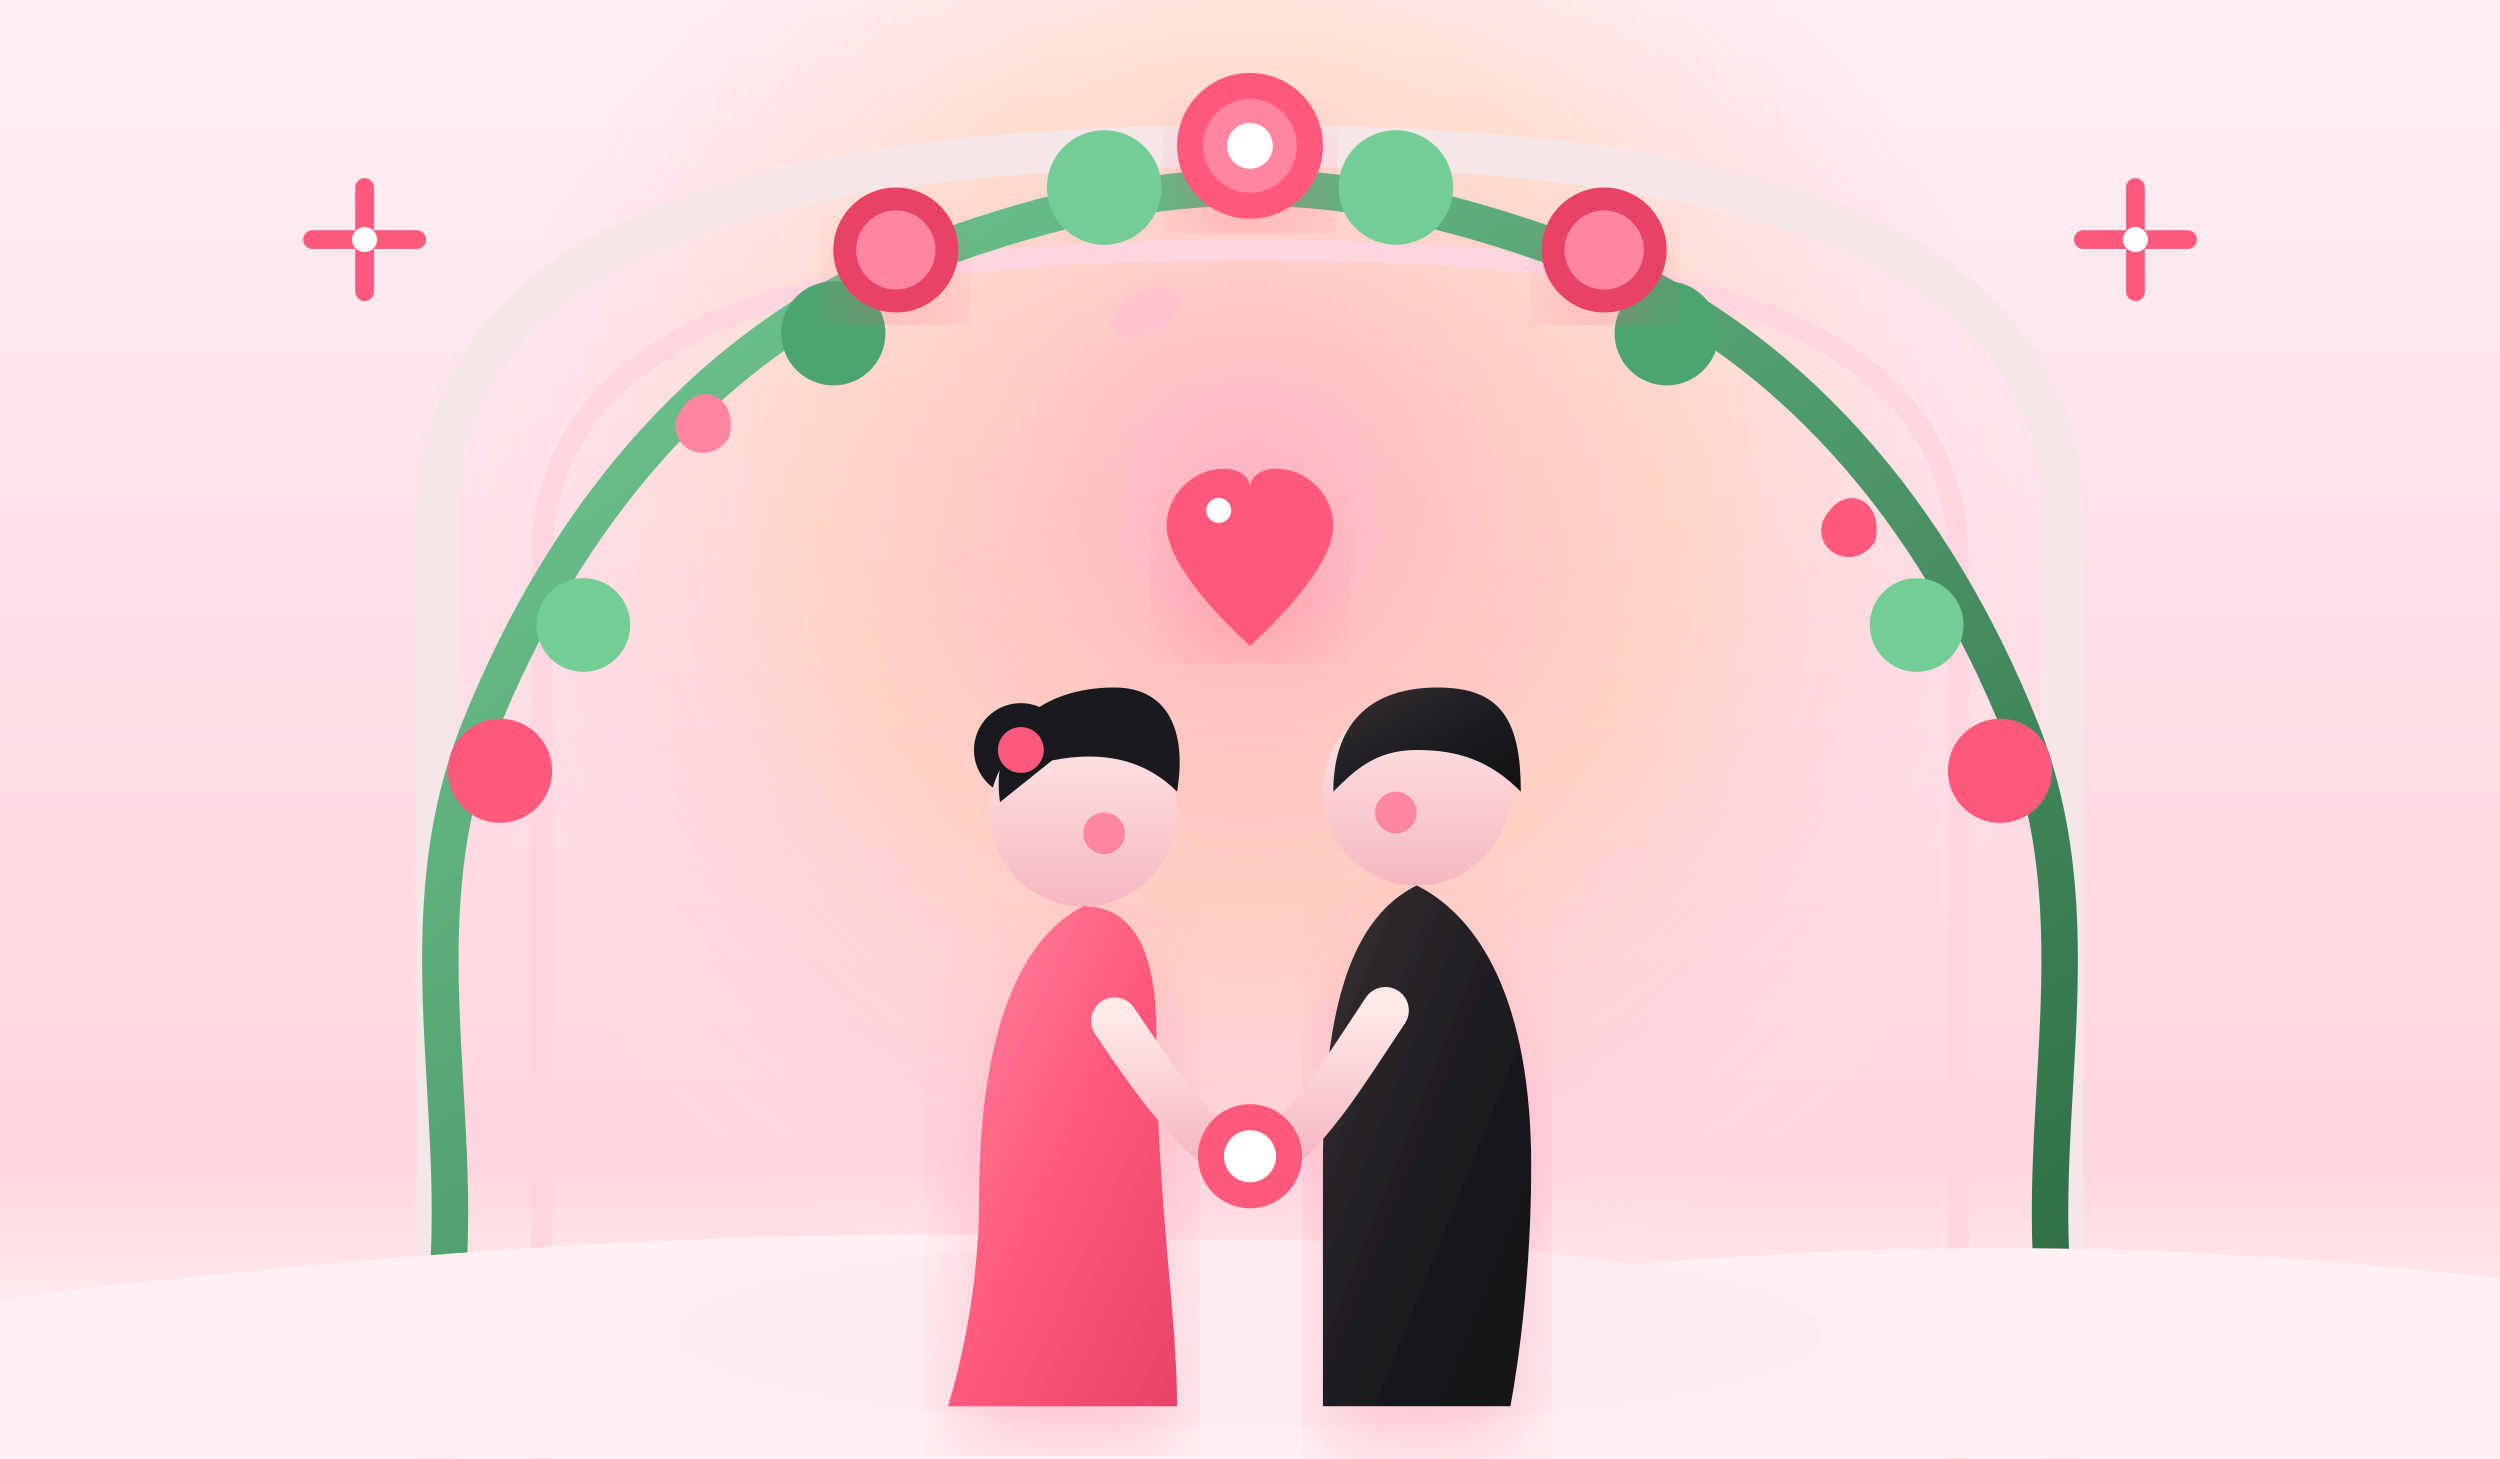
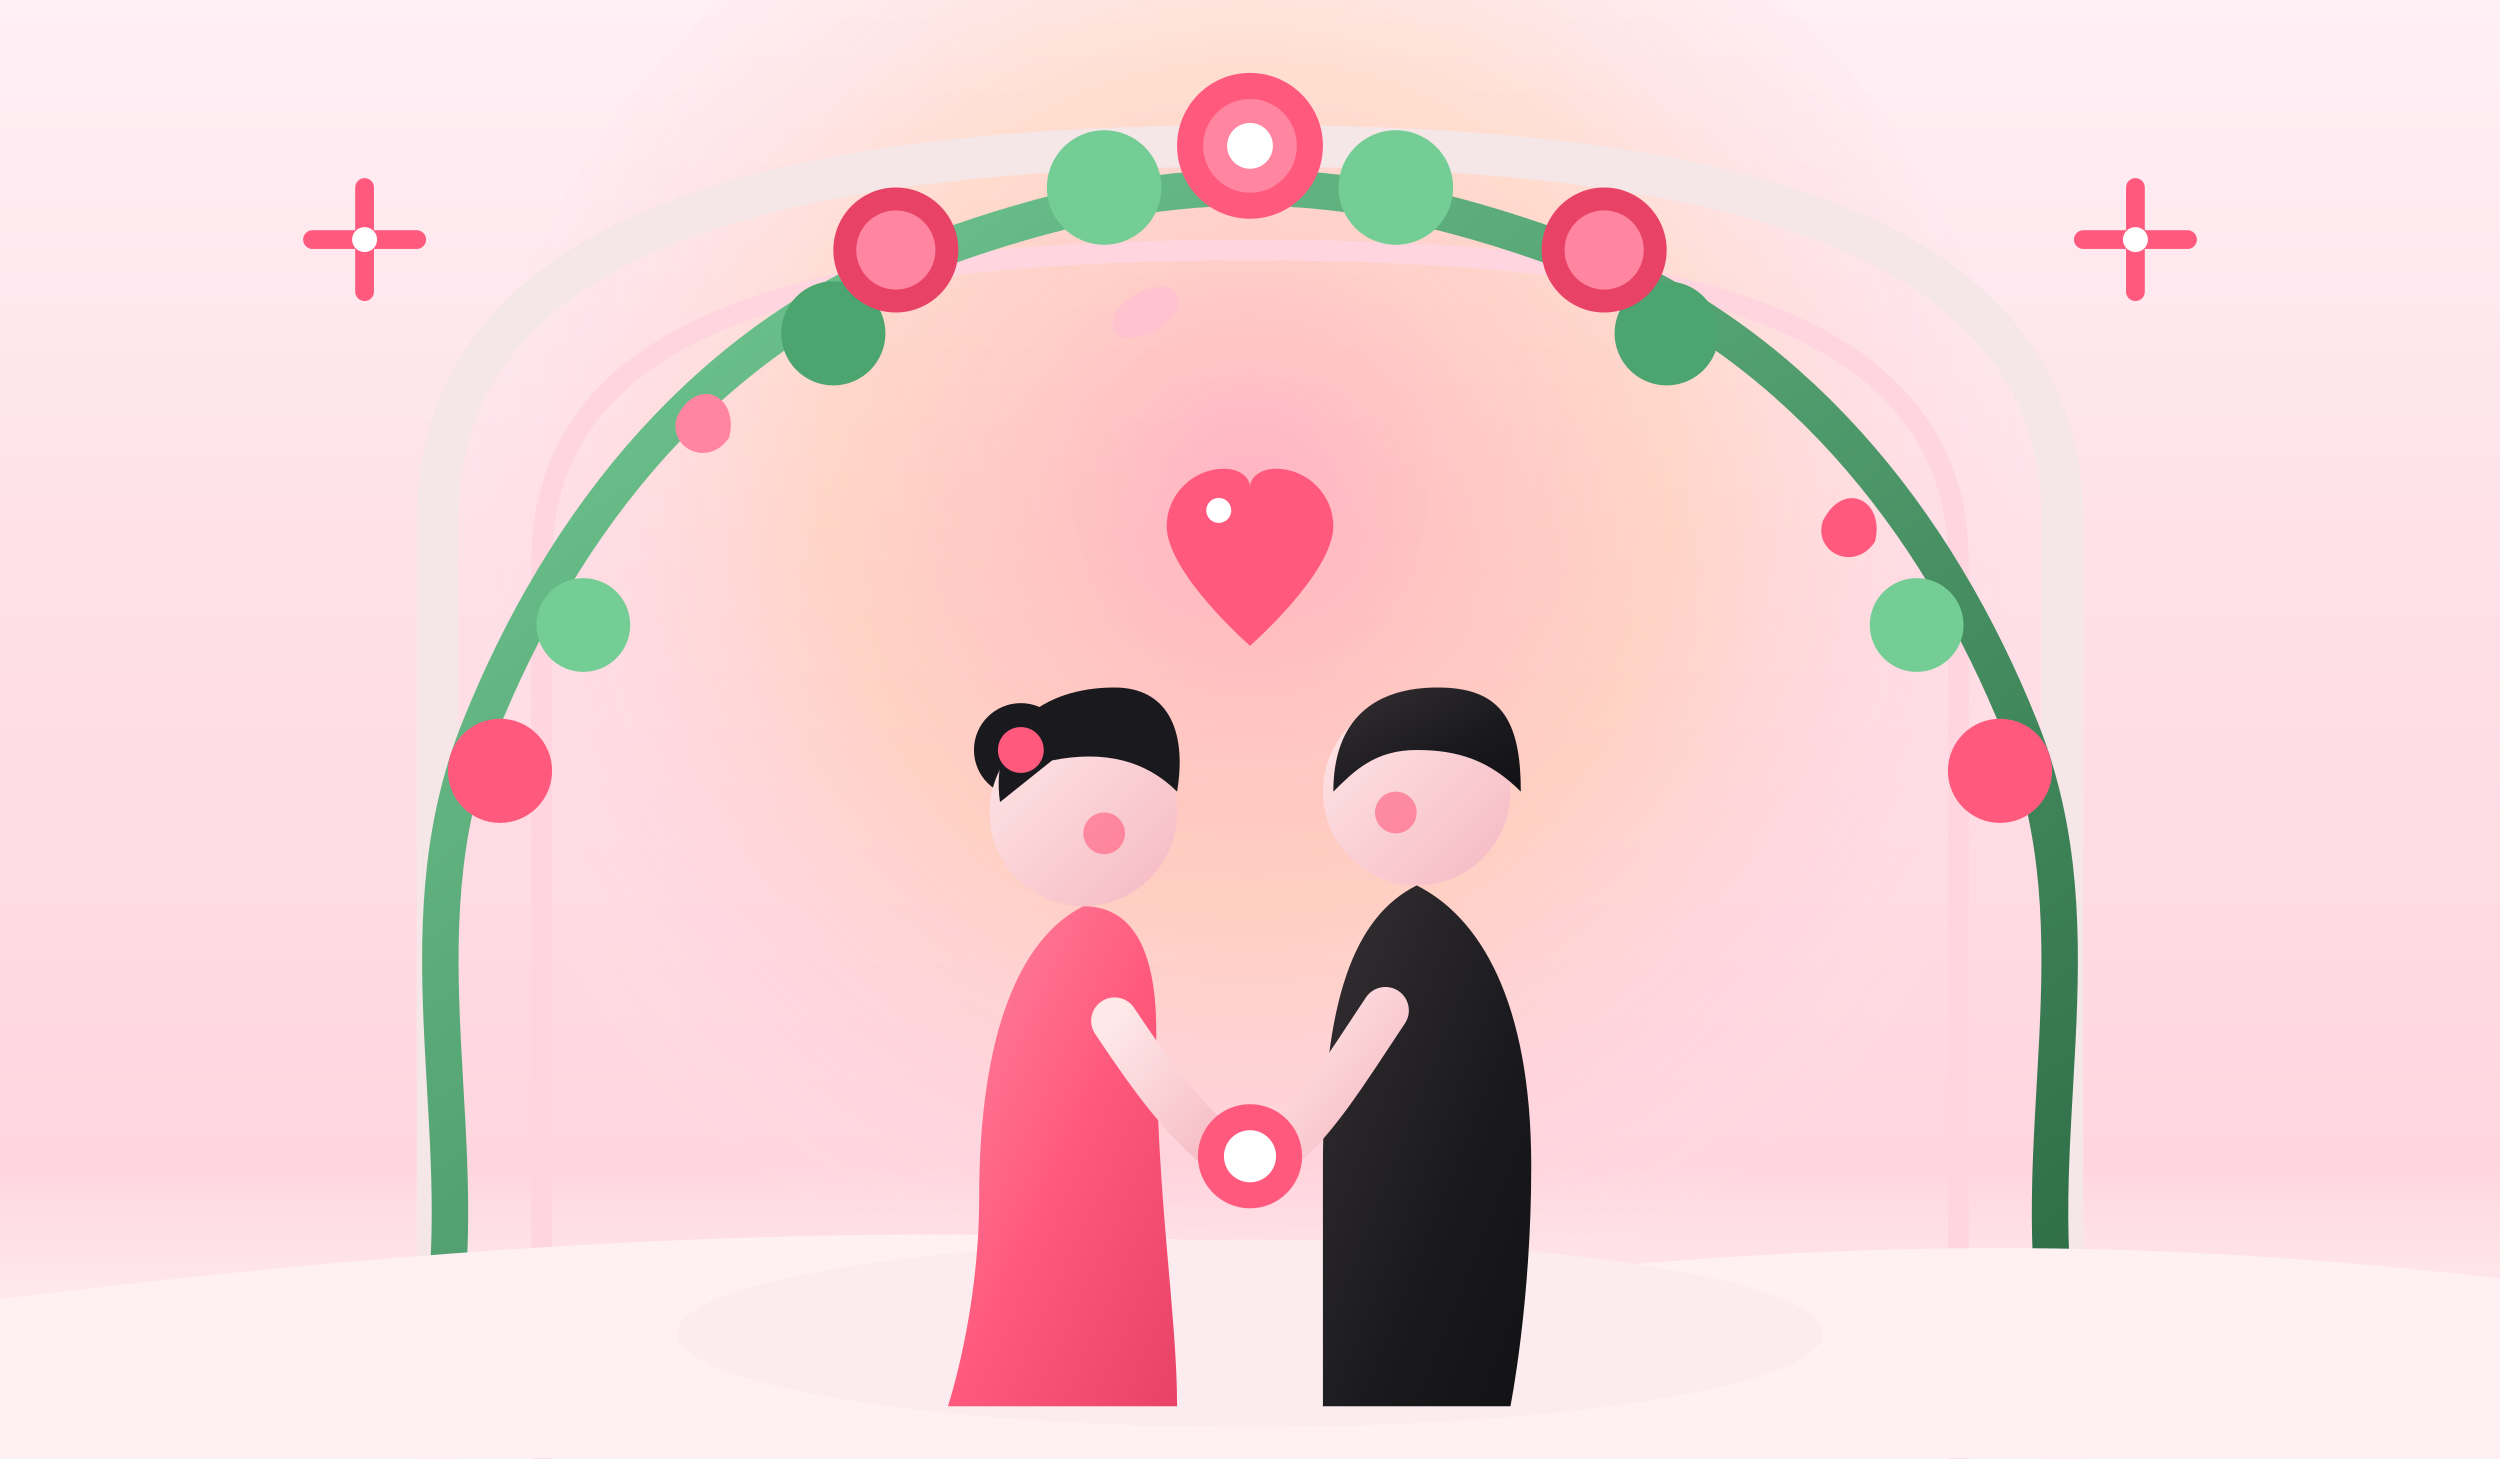
<svg xmlns="http://www.w3.org/2000/svg" viewBox="0 0 240 140" width="100%" height="100%" fill="none">
  <defs>
    <linearGradient id="rom-sky" x1="0%" y1="0%" x2="0%" y2="100%">
      <stop offset="0%" stop-color="#FFF0F5" />
      <stop offset="40%" stop-color="#FFE0E8" />
      <stop offset="80%" stop-color="#FFD6DF" />
      <stop offset="100%" stop-color="#FFFFFF" />
    </linearGradient>
    <radialGradient id="rom-sunset-glow" cx="50%" cy="45%" r="55%">
      <stop offset="0%" stop-color="#FF5A7E" stop-opacity="0.35" />
      <stop offset="50%" stop-color="#FFA245" stop-opacity="0.2" />
      <stop offset="80%" stop-color="#FFC2CE" stop-opacity="0.1" />
      <stop offset="100%" stop-color="#FFFFFF" stop-opacity="0" />
    </radialGradient>
    <linearGradient id="rom-woman-dress" x1="0%" y1="0%" x2="100%" y2="100%">
      <stop offset="0%" stop-color="#FF85A0" />
      <stop offset="50%" stop-color="#FF5A7E" />
      <stop offset="100%" stop-color="#E84367" />
    </linearGradient>
    <linearGradient id="rom-man-suit" x1="0%" y1="0%" x2="100%" y2="100%">
      <stop offset="0%" stop-color="#352F33" />
      <stop offset="60%" stop-color="#1A1A1E" />
      <stop offset="100%" stop-color="#121214" />
    </linearGradient>
-     <linearGradient id="rom-skin" x1="0%" y1="0%" x2="0%" y2="100%">
+     <linearGradient id="rom-skin" x1="0%" y1="0%" x2="100%" y2="100%">
      <stop offset="0%" stop-color="#FEE8E8" />
      <stop offset="100%" stop-color="#F6B8C2" />
    </linearGradient>
    <linearGradient id="rom-vine" x1="0%" y1="0%" x2="100%" y2="100%">
      <stop offset="0%" stop-color="#73CD95" />
      <stop offset="100%" stop-color="#2D6B45" />
    </linearGradient>
-     <filter id="rom-drop" x="-10%" y="-10%" width="120%" height="120%">
-       <feDropShadow dx="0" dy="4" stdDeviation="4" flood-color="#FF5A7E" flood-opacity="0.25" />
-     </filter>
  </defs>
  <style>
    .rom-glow-pulse {
      transform-origin: 120px 55px;
      animation: rom-sun-breathe 4s ease-in-out infinite alternate;
+       will-change: transform, opacity;
    }
    .rom-couple-anim {
      transform-origin: 120px 105px;
      animation: rom-couple-lean 3.6s ease-in-out infinite alternate;
+       will-change: transform;
    }
    .rom-vine-anim {
      transform-origin: 120px 10px;
      animation: rom-vine-sway 4s ease-in-out infinite alternate;
+       will-change: transform;
    }
    .rom-petal-1 {
      animation: rom-petal-float 4.5s ease-in-out infinite;
+       will-change: transform, opacity;
    }
    .rom-petal-2 {
      animation: rom-petal-float 5.2s ease-in-out infinite 1.4s;
+       will-change: transform, opacity;
    }
    .rom-petal-3 {
      animation: rom-petal-float 4s ease-in-out infinite 2.6s;
+       will-change: transform, opacity;
    }
    .rom-heart-float {
      transform-origin: 120px 62px;
      animation: rom-heartbeat 1.8s ease-in-out infinite;
+       will-change: transform;
    }
    .rom-star-1 {
      transform-origin: 35px 25px;
      animation: rom-twinkle 2.5s ease-in-out infinite;
+       will-change: transform, opacity;
    }
    .rom-star-2 {
      transform-origin: 205px 25px;
      animation: rom-twinkle 3s ease-in-out infinite 0.7s;
+       will-change: transform, opacity;
    }

    @keyframes rom-sun-breathe {
-       0% { transform: scale(0.96); opacity: 0.7; }
-       100% { transform: scale(1.08); opacity: 1; }
+       0% { transform: scale(0.96); opacity: 0.75; }
+       100% { transform: scale(1.06); opacity: 1; }
    }
    @keyframes rom-couple-lean {
      0% { transform: scale(1) translateY(0px); }
      100% { transform: scale(1.02) translateY(-2px); }
    }
    @keyframes rom-vine-sway {
      0% { transform: rotate(-1deg); }
-       100% { transform: rotate(1.2deg); }
+       100% { transform: rotate(1deg); }
    }
    @keyframes rom-petal-float {
      0% { opacity: 0; transform: translate(0, 0) rotate(0deg); }
      30% { opacity: 0.9; }
      80% { opacity: 0.5; }
      100% { opacity: 0; transform: translate(25px, 35px) rotate(110deg); }
    }
    @keyframes rom-heartbeat {
-       0%, 100% { transform: scale(1); filter: drop-shadow(0 0 2px rgba(255,90,126,0.3)); }
-       20% { transform: scale(1.2); filter: drop-shadow(0 0 8px rgba(255,90,126,0.9)); }
-       40% { transform: scale(1.06); }
-       60% { transform: scale(1.15); filter: drop-shadow(0 0 5px rgba(255,90,126,0.7)); }
-       80% { transform: scale(1); }
+       0%, 100% { transform: scale(1); }
+       20% { transform: scale(1.18); }
+       40% { transform: scale(1.05); }
+       60% { transform: scale(1.12); }
    }
    @keyframes rom-twinkle {
-       0%, 100% { opacity: 0.25; transform: scale(0.6) rotate(0deg); }
-       50% { opacity: 1; transform: scale(1.25) rotate(45deg); }
+       0%, 100% { opacity: 0.3; transform: scale(0.7); }
+       50% { opacity: 1; transform: scale(1.2); }
    }
  </style>
  <rect width="240" height="140" fill="url(#rom-sky)" />
  <circle class="rom-glow-pulse" cx="120" cy="55" r="75" fill="url(#rom-sunset-glow)" />
  <g class="rom-vine-anim">
    <path d="M42 140V50C42 22 75 14 120 14C165 14 198 22 198 50V140" stroke="#F5E6E8" stroke-width="4" stroke-linecap="round" fill="none" />
    <path d="M52 140V54C52 30 80 24 120 24C160 24 188 30 188 54V140" stroke="#FFD6DF" stroke-width="2" stroke-linecap="round" fill="none" />
    <path d="M42 130C46 110 38 90 46 70C54 50 68 32 90 24C112 16 128 16 150 24C172 32 186 50 194 70C202 90 194 110 198 130" stroke="url(#rom-vine)" stroke-width="3.5" stroke-linecap="round" fill="none" />
    <circle cx="56" cy="60" r="4.5" fill="#73CD95" />
    <circle cx="80" cy="32" r="5" fill="#4CA46F" />
    <circle cx="106" cy="18" r="5.5" fill="#73CD95" />
    <circle cx="134" cy="18" r="5.5" fill="#73CD95" />
    <circle cx="160" cy="32" r="5" fill="#4CA46F" />
    <circle cx="184" cy="60" r="4.5" fill="#73CD95" />
-     <circle cx="120" cy="14" r="7" fill="#FF5A7E" filter="url(#rom-drop)" />
+     <circle cx="120" cy="14" r="7" fill="#FF5A7E" />
    <circle cx="120" cy="14" r="4.5" fill="#FF85A0" />
    <circle cx="120" cy="14" r="2.2" fill="#FFFFFF" />
-     <circle cx="86" cy="24" r="6" fill="#E84367" filter="url(#rom-drop)" />
+     <circle cx="86" cy="24" r="6" fill="#E84367" />
    <circle cx="86" cy="24" r="3.8" fill="#FF85A0" />
-     <circle cx="154" cy="24" r="6" fill="#E84367" filter="url(#rom-drop)" />
+     <circle cx="154" cy="24" r="6" fill="#E84367" />
    <circle cx="154" cy="24" r="3.8" fill="#FF85A0" />
    <circle cx="48" cy="74" r="5" fill="#FF5A7E" />
    <circle cx="192" cy="74" r="5" fill="#FF5A7E" />
  </g>
  <path d="M-10 126C50 118 100 116 150 122C190 118 220 120 250 124V140H-10V126Z" fill="#FFF0F3" />
  <ellipse cx="120" cy="128" rx="55" ry="9" fill="#FCECEF" />
  <g class="rom-couple-anim">
    <circle cx="98" cy="72" r="4.5" fill="#1A1A1E" />
    <circle cx="104" cy="78" r="9" fill="url(#rom-skin)" />
    <path d="M96 77C95 70 100 66 107 66C112 66 114 70 113 76C110 73 106 72 101 73Z" fill="#1A1A1E" />
    <circle cx="98" cy="72" r="2.2" fill="#FF5A7E" />
    <circle cx="106" cy="80" r="2" fill="#FF5A7E" fill-opacity="0.6" />
-     <path d="M104 87C98 90 94 99 94 115C94 126 91 135 91 135H113C113 126 111 115 111 99C111 90 108 87 104 87Z" fill="url(#rom-woman-dress)" filter="url(#rom-drop)" />
+     <path d="M104 87C98 90 94 99 94 115C94 126 91 135 91 135H113C113 126 111 115 111 99C111 90 108 87 104 87Z" fill="url(#rom-woman-dress)" />
    <path d="M107 98C111 104 114 108 118 111" stroke="url(#rom-skin)" stroke-width="4.5" stroke-linecap="round" />
    <circle cx="136" cy="76" r="9" fill="url(#rom-skin)" />
    <path d="M128 76C128 69 132 66 138 66C144 66 146 69 146 76C143 73 140 72 136 72C132 72 130 74 128 76Z" fill="url(#rom-man-suit)" />
    <circle cx="134" cy="78" r="2" fill="#FF5A7E" fill-opacity="0.6" />
-     <path d="M136 85C142 88 147 96 147 112C147 125 145 135 145 135H127V112C127 96 130 88 136 85Z" fill="url(#rom-man-suit)" filter="url(#rom-drop)" />
+     <path d="M136 85C142 88 147 96 147 112C147 125 145 135 145 135H127V112C127 96 130 88 136 85Z" fill="url(#rom-man-suit)" />
    <path d="M133 97C129 103 126 108 122 111" stroke="url(#rom-skin)" stroke-width="4.5" stroke-linecap="round" />
    <circle cx="120" cy="111" r="5" fill="#FF5A7E" />
    <circle cx="120" cy="111" r="2.5" fill="#FFFFFF" />
  </g>
  <g class="rom-heart-float">
-     <path d="M120 62C120 62 112 55 112 50.5C112 47.5 114.5 45 117.5 45C119 45 120 45.8 120 46.8C120 45.8 121 45 122.5 45C125.5 45 128 47.5 128 50.5C128 55 120 62 120 62Z" fill="#FF5A7E" filter="url(#rom-drop)" />
+     <path d="M120 62C120 62 112 55 112 50.5C112 47.5 114.5 45 117.5 45C119 45 120 45.8 120 46.8C120 45.8 121 45 122.5 45C125.5 45 128 47.5 128 50.5C128 55 120 62 120 62Z" fill="#FF5A7E" />
    <circle cx="117" cy="49" r="1.2" fill="#FFFFFF" />
  </g>
  <g class="rom-petal-1" style="transform-origin: 65px 40px;">
    <path d="M65 40C67 36 71 38 70 42C68 45 64 43 65 40Z" fill="#FF85A0" />
  </g>
  <g class="rom-petal-2" style="transform-origin: 175px 50px;">
    <path d="M175 50C177 46 181 48 180 52C178 55 174 53 175 50Z" fill="#FF5A7E" />
  </g>
  <g class="rom-petal-3" style="transform-origin: 110px 30px;">
    <ellipse cx="110" cy="30" rx="3.5" ry="2" fill="#FFC2CE" transform="rotate(-30 110 30)" />
  </g>
  <g class="rom-star-1">
    <path d="M35 18V28M30 23H40" stroke="#FF5A7E" stroke-width="1.8" stroke-linecap="round" />
    <circle cx="35" cy="23" r="1.2" fill="#FFFFFF" />
  </g>
  <g class="rom-star-2">
    <path d="M205 18V28M200 23H210" stroke="#FF5A7E" stroke-width="1.8" stroke-linecap="round" />
    <circle cx="205" cy="23" r="1.2" fill="#FFFFFF" />
  </g>
</svg>
